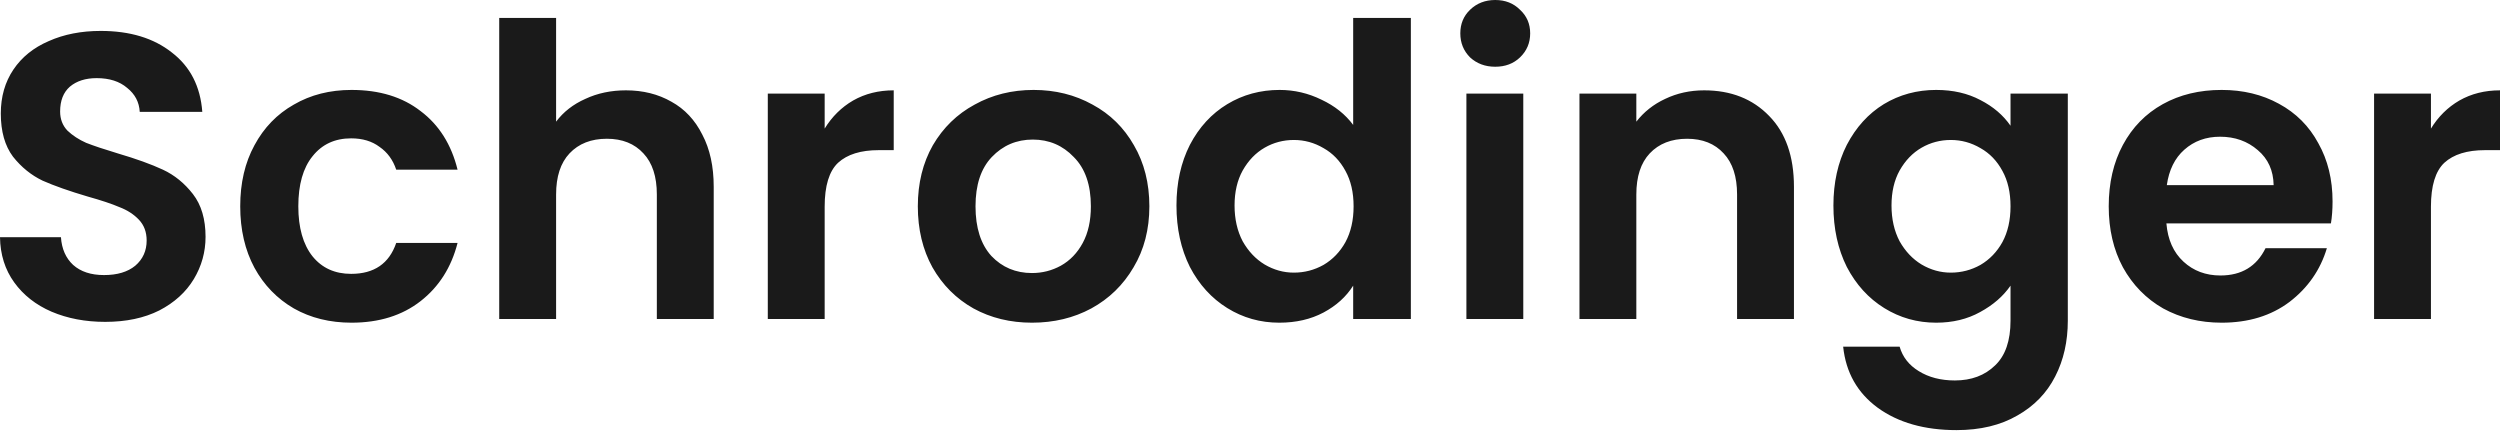
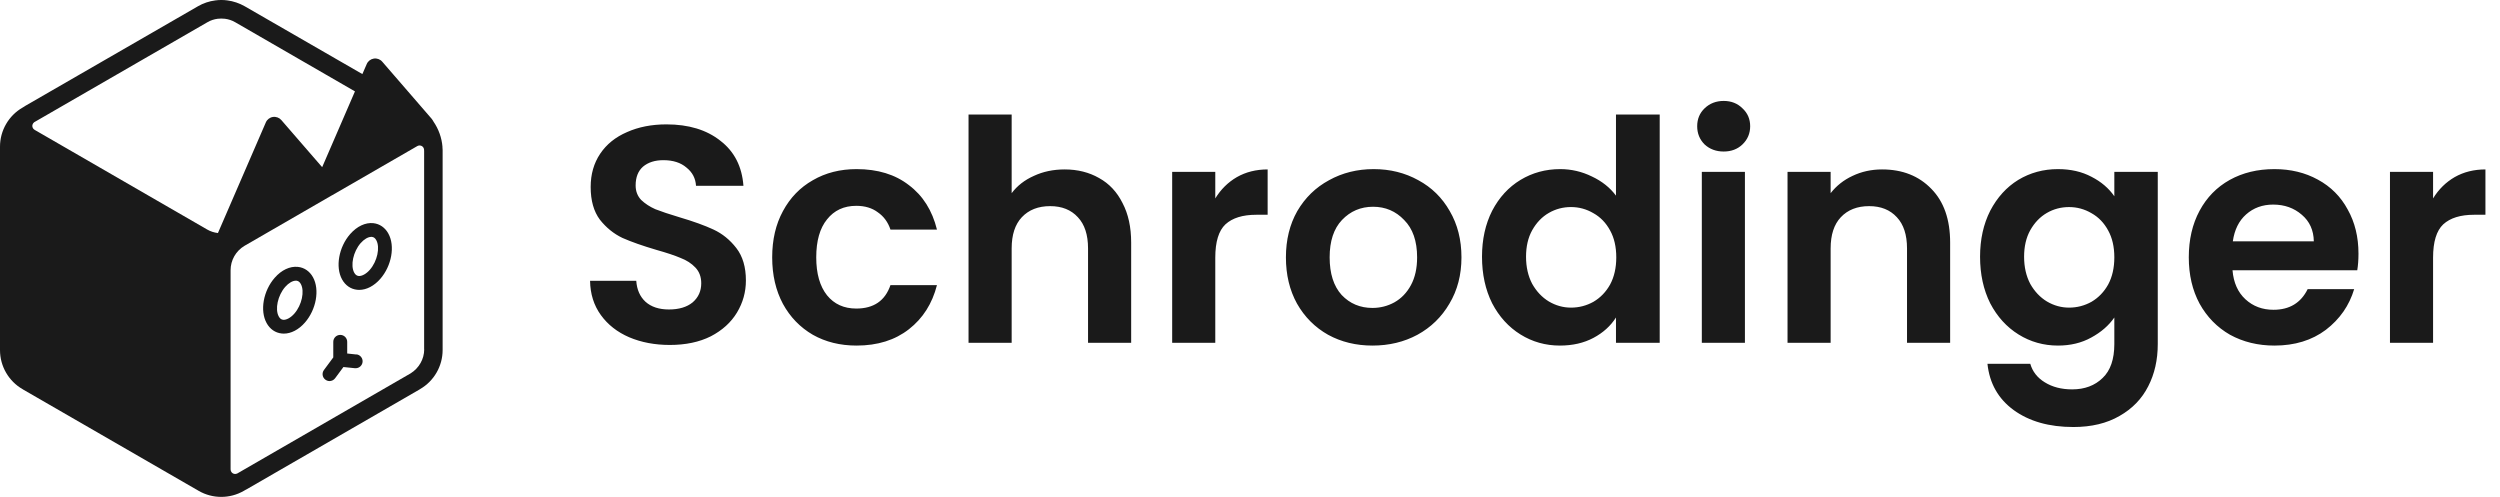
- <svg xmlns="http://www.w3.org/2000/svg" width="186" height="32" viewBox="0 0 186 32" fill="none">
-   <path fill-rule="evenodd" clip-rule="evenodd" d="M109.372 4.269C109.876 4.733 110.501 4.965 111.246 4.965C111.992 4.965 112.606 4.733 113.09 4.269C113.594 3.784 113.845 3.189 113.845 2.482C113.845 1.776 113.594 1.191 113.09 0.727C112.606 0.242 111.992 -3.05176e-05 111.246 -3.05176e-05C110.501 -3.05176e-05 109.876 0.242 109.372 0.727C108.889 1.191 108.647 1.776 108.647 2.482C108.647 3.189 108.889 3.784 109.372 4.269ZM113.332 23.735V6.963H109.1V23.735H113.332ZM147.347 7.447C146.4 6.943 145.302 6.691 144.052 6.691C142.622 6.691 141.322 7.044 140.153 7.75C139.005 8.457 138.088 9.466 137.403 10.778C136.738 12.09 136.406 13.593 136.406 15.289C136.406 17.004 136.738 18.528 137.403 19.86C138.088 21.172 139.015 22.191 140.184 22.918C141.352 23.644 142.642 24.008 144.052 24.008C145.281 24.008 146.369 23.745 147.316 23.22C148.284 22.696 149.039 22.04 149.583 21.253V23.856C149.583 25.35 149.2 26.46 148.435 27.186C147.669 27.933 146.672 28.306 145.443 28.306C144.395 28.306 143.498 28.074 142.753 27.61C142.027 27.166 141.554 26.561 141.332 25.794H137.131C137.333 27.711 138.189 29.225 139.7 30.335C141.231 31.445 143.186 32 145.563 32C147.337 32 148.848 31.637 150.097 30.91C151.346 30.204 152.283 29.235 152.908 28.004C153.532 26.793 153.845 25.41 153.845 23.856V6.963H149.583V9.355C149.039 8.568 148.294 7.932 147.347 7.447ZM148.979 12.715C149.382 13.442 149.583 14.32 149.583 15.349C149.583 16.378 149.382 17.267 148.979 18.013C148.576 18.74 148.032 19.305 147.347 19.709C146.662 20.092 145.926 20.284 145.14 20.284C144.375 20.284 143.649 20.082 142.964 19.678C142.299 19.275 141.755 18.7 141.332 17.953C140.929 17.186 140.728 16.298 140.728 15.289C140.728 14.279 140.929 13.412 141.332 12.685C141.755 11.938 142.299 11.373 142.964 10.99C143.629 10.606 144.355 10.414 145.14 10.414C145.926 10.414 146.662 10.616 147.347 11.02C148.032 11.403 148.576 11.969 148.979 12.715ZM173.542 14.986C173.542 15.591 173.501 16.136 173.421 16.621H161.18C161.281 17.832 161.704 18.78 162.45 19.466C163.195 20.153 164.112 20.496 165.2 20.496C166.772 20.496 167.89 19.82 168.555 18.467H173.119C172.635 20.082 171.708 21.414 170.338 22.464C168.968 23.493 167.286 24.008 165.291 24.008C163.679 24.008 162.228 23.654 160.939 22.948C159.669 22.221 158.672 21.202 157.946 19.89C157.241 18.578 156.889 17.065 156.889 15.349C156.889 13.613 157.241 12.09 157.946 10.778C158.652 9.466 159.639 8.457 160.908 7.75C162.178 7.044 163.639 6.691 165.291 6.691C166.883 6.691 168.303 7.034 169.552 7.72C170.822 8.406 171.799 9.385 172.484 10.657C173.189 11.908 173.542 13.351 173.542 14.986ZM169.159 13.775C169.139 12.685 168.746 11.817 167.981 11.171C167.215 10.505 166.278 10.172 165.17 10.172C164.122 10.172 163.236 10.495 162.51 11.141C161.805 11.767 161.372 12.645 161.211 13.775H169.159ZM180.862 9.567C181.406 8.679 182.111 7.982 182.978 7.478C183.864 6.973 184.872 6.721 186 6.721V11.171H184.882C183.552 11.171 182.545 11.484 181.859 12.11C181.195 12.735 180.862 13.825 180.862 15.379V23.735H176.631V6.963H180.862V9.567ZM126.79 6.721C128.785 6.721 130.397 7.357 131.626 8.628C132.855 9.88 133.47 11.636 133.47 13.896V23.735H129.238V14.471C129.238 13.139 128.906 12.12 128.241 11.413C127.576 10.687 126.669 10.324 125.521 10.324C124.352 10.324 123.425 10.687 122.74 11.413C122.075 12.12 121.743 13.139 121.743 14.471V23.735H117.512V6.963H121.743V9.052C122.307 8.325 123.022 7.76 123.889 7.357C124.775 6.933 125.743 6.721 126.79 6.721ZM87.529 15.289C87.529 13.593 87.862 12.089 88.527 10.778C89.212 9.466 90.139 8.457 91.307 7.75C92.476 7.044 93.775 6.691 95.206 6.691C96.294 6.691 97.332 6.933 98.319 7.417C99.306 7.881 100.092 8.507 100.676 9.294V1.332H104.968V23.735H100.676V21.253C100.153 22.08 99.417 22.746 98.47 23.251C97.523 23.755 96.425 24.008 95.176 24.008C93.765 24.008 92.476 23.644 91.307 22.918C90.139 22.191 89.212 21.172 88.527 19.86C87.862 18.528 87.529 17.004 87.529 15.289ZM100.707 15.349C100.707 14.32 100.505 13.442 100.102 12.715C99.699 11.968 99.155 11.403 98.47 11.02C97.785 10.616 97.05 10.414 96.264 10.414C95.478 10.414 94.753 10.606 94.088 10.989C93.423 11.373 92.879 11.938 92.456 12.685C92.053 13.412 91.851 14.279 91.851 15.289C91.851 16.298 92.053 17.186 92.456 17.953C92.879 18.699 93.423 19.275 94.088 19.678C94.773 20.082 95.498 20.284 96.264 20.284C97.05 20.284 97.785 20.092 98.47 19.709C99.155 19.305 99.699 18.74 100.102 18.013C100.505 17.266 100.707 16.378 100.707 15.349ZM72.427 22.948C73.716 23.654 75.167 24.008 76.779 24.008C78.411 24.008 79.882 23.654 81.192 22.948C82.521 22.221 83.569 21.202 84.335 19.89C85.121 18.578 85.513 17.065 85.513 15.349C85.513 13.634 85.131 12.12 84.365 10.808C83.62 9.496 82.592 8.487 81.282 7.781C79.972 7.054 78.512 6.691 76.9 6.691C75.288 6.691 73.827 7.054 72.517 7.781C71.208 8.487 70.17 9.496 69.404 10.808C68.659 12.12 68.286 13.634 68.286 15.349C68.286 17.065 68.649 18.578 69.374 19.89C70.12 21.202 71.137 22.221 72.427 22.948ZM78.925 19.769C78.26 20.133 77.545 20.314 76.779 20.314C75.57 20.314 74.562 19.89 73.757 19.043C72.971 18.175 72.578 16.944 72.578 15.349C72.578 13.755 72.981 12.534 73.787 11.686C74.613 10.818 75.63 10.384 76.839 10.384C78.048 10.384 79.066 10.818 79.892 11.686C80.738 12.534 81.161 13.755 81.161 15.349C81.161 16.419 80.96 17.327 80.557 18.074C80.154 18.821 79.61 19.386 78.925 19.769ZM61.355 9.567C61.9 8.679 62.605 7.982 63.471 7.478C64.358 6.973 65.365 6.721 66.493 6.721V11.171H65.375C64.045 11.171 63.038 11.484 62.353 12.11C61.688 12.735 61.355 13.825 61.355 15.379V23.735H57.124V6.963H61.355V9.567ZM49.957 7.569C48.97 7.003 47.841 6.721 46.572 6.721C45.464 6.721 44.456 6.933 43.55 7.357C42.643 7.76 41.918 8.325 41.374 9.052V1.332H37.142V23.735H41.374V14.471C41.374 13.139 41.706 12.12 42.371 11.413C43.056 10.687 43.983 10.323 45.151 10.323C46.3 10.323 47.207 10.687 47.872 11.413C48.537 12.12 48.869 13.139 48.869 14.471V23.735H53.1V13.896C53.1 12.382 52.818 11.09 52.254 10.021C51.71 8.931 50.944 8.113 49.957 7.569ZM17.873 15.349C17.873 13.613 18.226 12.1 18.931 10.808C19.636 9.496 20.613 8.487 21.863 7.781C23.112 7.054 24.543 6.691 26.154 6.691C28.23 6.691 29.942 7.215 31.293 8.265C32.663 9.294 33.579 10.747 34.043 12.624H29.479C29.237 11.898 28.824 11.333 28.24 10.929C27.676 10.505 26.971 10.293 26.124 10.293C24.915 10.293 23.958 10.737 23.253 11.625C22.548 12.493 22.195 13.735 22.195 15.349C22.195 16.944 22.548 18.185 23.253 19.073C23.958 19.941 24.915 20.375 26.124 20.375C27.837 20.375 28.955 19.608 29.479 18.074H34.043C33.579 19.89 32.663 21.333 31.293 22.403C29.922 23.473 28.21 24.008 26.154 24.008C24.543 24.008 23.112 23.654 21.863 22.948C20.613 22.221 19.636 21.212 18.931 19.921C18.226 18.609 17.873 17.085 17.873 15.349ZM3.838 23.19C5.027 23.695 6.357 23.947 7.828 23.947C9.379 23.947 10.719 23.665 11.848 23.099C12.976 22.514 13.832 21.737 14.417 20.768C15.001 19.799 15.293 18.75 15.293 17.62C15.293 16.308 14.981 15.248 14.356 14.441C13.732 13.634 12.986 13.028 12.12 12.624C11.253 12.221 10.135 11.817 8.765 11.414C7.757 11.111 6.972 10.848 6.407 10.626C5.863 10.384 5.4 10.081 5.017 9.718C4.654 9.335 4.473 8.86 4.473 8.295C4.473 7.488 4.715 6.872 5.198 6.448C5.702 6.025 6.367 5.813 7.193 5.813C8.14 5.813 8.896 6.055 9.46 6.539C10.044 7.003 10.357 7.599 10.397 8.325H15.051C14.91 6.428 14.155 4.955 12.784 3.905C11.434 2.836 9.671 2.301 7.495 2.301C6.045 2.301 4.755 2.553 3.627 3.058C2.498 3.542 1.622 4.249 0.997 5.177C0.373 6.105 0.06 7.195 0.06 8.447C0.06 9.779 0.363 10.848 0.967 11.656C1.592 12.443 2.327 13.038 3.173 13.442C4.04 13.825 5.158 14.219 6.528 14.623C7.536 14.905 8.322 15.168 8.886 15.41C9.47 15.632 9.954 15.944 10.336 16.348C10.719 16.752 10.911 17.267 10.911 17.892C10.911 18.659 10.629 19.285 10.064 19.769C9.5 20.233 8.724 20.465 7.737 20.465C6.77 20.465 6.004 20.213 5.44 19.709C4.896 19.204 4.594 18.518 4.534 17.65H0C0.02 18.942 0.373 20.062 1.058 21.01C1.743 21.959 2.67 22.686 3.838 23.19Z" fill="#1A1A1A" />
+ <svg xmlns="http://www.w3.org/2000/svg" width="161" height="32" viewBox="0 0 161 32" fill="none">
+   <path fill-rule="evenodd" clip-rule="evenodd" d="M109.775 9.301C110.106 9.606 110.516 9.758 111.005 9.758C111.494 9.758 111.897 9.606 112.215 9.301C112.545 8.983 112.711 8.593 112.711 8.129C112.711 7.666 112.545 7.281 112.215 6.977C111.897 6.659 111.494 6.5 111.005 6.5C110.516 6.5 110.106 6.659 109.775 6.977C109.458 7.281 109.299 7.666 109.299 8.129C109.299 8.593 109.458 8.983 109.775 9.301ZM112.373 22.076V11.069H109.597V22.076H112.373ZM151.886 16.334C151.886 16.732 151.86 17.089 151.807 17.407H143.774C143.84 18.202 144.118 18.825 144.607 19.275C145.097 19.725 145.698 19.95 146.412 19.95C147.444 19.95 148.177 19.507 148.614 18.619H151.609C151.291 19.679 150.683 20.553 149.784 21.242C148.885 21.917 147.781 22.255 146.472 22.255C145.414 22.255 144.462 22.023 143.616 21.56C142.783 21.083 142.128 20.414 141.652 19.553C141.189 18.692 140.958 17.699 140.958 16.573C140.958 15.434 141.189 14.434 141.652 13.573C142.115 12.712 142.763 12.05 143.596 11.586C144.429 11.123 145.387 10.891 146.472 10.891C147.516 10.891 148.448 11.116 149.268 11.566C150.101 12.017 150.743 12.659 151.192 13.493C151.655 14.315 151.886 15.262 151.886 16.334ZM149.01 15.54C148.997 14.825 148.739 14.255 148.237 13.831C147.734 13.394 147.12 13.175 146.392 13.175C145.705 13.175 145.123 13.387 144.647 13.811C144.184 14.222 143.9 14.798 143.794 15.54H149.01ZM156.69 12.778C157.047 12.195 157.51 11.738 158.079 11.407C158.661 11.076 159.322 10.911 160.062 10.911V13.831H159.328C158.456 13.831 157.794 14.036 157.345 14.447C156.909 14.858 156.69 15.573 156.69 16.593V22.076H153.914V11.069H156.69V12.778ZM134.696 11.387C134.074 11.056 133.354 10.891 132.534 10.891C131.595 10.891 130.742 11.123 129.975 11.586C129.221 12.05 128.62 12.712 128.17 13.573C127.734 14.434 127.516 15.421 127.516 16.533C127.516 17.659 127.734 18.659 128.17 19.533C128.62 20.394 129.228 21.063 129.995 21.54C130.762 22.017 131.608 22.255 132.534 22.255C133.34 22.255 134.054 22.083 134.676 21.738C135.31 21.394 135.806 20.964 136.163 20.447V22.156C136.163 23.136 135.912 23.864 135.41 24.341C134.907 24.831 134.253 25.076 133.446 25.076C132.758 25.076 132.17 24.924 131.681 24.619C131.205 24.328 130.894 23.93 130.749 23.427H127.992C128.124 24.685 128.686 25.679 129.678 26.407C130.683 27.136 131.965 27.5 133.525 27.5C134.689 27.5 135.681 27.262 136.501 26.785C137.32 26.321 137.935 25.685 138.345 24.878C138.755 24.083 138.96 23.175 138.96 22.156V11.07H136.163V12.639C135.806 12.123 135.317 11.705 134.696 11.387ZM135.767 14.844C136.031 15.321 136.163 15.897 136.163 16.573C136.163 17.248 136.031 17.831 135.767 18.321C135.502 18.798 135.145 19.169 134.696 19.434C134.246 19.685 133.763 19.811 133.248 19.811C132.745 19.811 132.269 19.679 131.82 19.414C131.383 19.149 131.026 18.771 130.749 18.282C130.484 17.778 130.352 17.195 130.352 16.533C130.352 15.871 130.484 15.301 130.749 14.825C131.026 14.335 131.383 13.964 131.82 13.712C132.256 13.46 132.732 13.335 133.248 13.335C133.763 13.335 134.246 13.467 134.696 13.732C135.145 13.983 135.502 14.354 135.767 14.844ZM121.206 10.911C122.515 10.911 123.572 11.328 124.379 12.162C125.186 12.983 125.589 14.136 125.589 15.619V22.076H122.812V15.997C122.812 15.123 122.594 14.454 122.158 13.99C121.721 13.513 121.126 13.275 120.373 13.275C119.606 13.275 118.997 13.513 118.548 13.99C118.111 14.454 117.893 15.123 117.893 15.997V22.076H115.117V11.07H117.893V12.44C118.264 11.964 118.733 11.593 119.302 11.328C119.883 11.05 120.518 10.911 121.206 10.911ZM95.441 16.533C95.441 15.421 95.659 14.434 96.095 13.573C96.545 12.712 97.153 12.05 97.92 11.586C98.687 11.123 99.54 10.891 100.479 10.891C101.193 10.891 101.874 11.05 102.521 11.367C103.169 11.672 103.685 12.083 104.069 12.599V7.374H106.885V22.076H104.069V20.447C103.725 20.99 103.242 21.427 102.621 21.758C101.999 22.089 101.279 22.255 100.459 22.255C99.533 22.255 98.687 22.017 97.92 21.54C97.153 21.063 96.545 20.394 96.095 19.533C95.659 18.659 95.441 17.659 95.441 16.533ZM104.088 16.573C104.088 15.897 103.956 15.321 103.692 14.844C103.427 14.354 103.07 13.983 102.621 13.732C102.171 13.467 101.688 13.334 101.173 13.334C100.657 13.334 100.181 13.46 99.745 13.712C99.308 13.963 98.951 14.334 98.674 14.825C98.409 15.301 98.277 15.871 98.277 16.533C98.277 17.195 98.409 17.778 98.674 18.281C98.951 18.771 99.308 19.149 99.745 19.414C100.194 19.679 100.67 19.811 101.173 19.811C101.688 19.811 102.171 19.685 102.621 19.434C103.07 19.169 103.427 18.798 103.692 18.321C103.956 17.831 104.088 17.248 104.088 16.573ZM85.53 21.56C86.376 22.023 87.328 22.255 88.386 22.255C89.457 22.255 90.422 22.023 91.282 21.56C92.154 21.083 92.842 20.414 93.344 19.553C93.86 18.692 94.118 17.699 94.118 16.573C94.118 15.447 93.867 14.454 93.364 13.593C92.875 12.732 92.201 12.07 91.341 11.606C90.482 11.129 89.523 10.891 88.465 10.891C87.407 10.891 86.449 11.129 85.589 11.606C84.73 12.07 84.049 12.732 83.546 13.593C83.057 14.454 82.813 15.447 82.813 16.573C82.813 17.699 83.051 18.692 83.527 19.553C84.016 20.414 84.684 21.083 85.53 21.56ZM89.794 19.474C89.358 19.712 88.888 19.831 88.386 19.831C87.593 19.831 86.931 19.553 86.403 18.997C85.887 18.427 85.629 17.619 85.629 16.573C85.629 15.527 85.894 14.725 86.422 14.169C86.965 13.599 87.632 13.315 88.426 13.315C89.219 13.315 89.887 13.599 90.429 14.169C90.984 14.725 91.262 15.527 91.262 16.573C91.262 17.275 91.13 17.871 90.865 18.361C90.601 18.851 90.244 19.222 89.794 19.474ZM78.264 12.778C78.621 12.195 79.084 11.738 79.653 11.407C80.234 11.076 80.896 10.911 81.636 10.911V13.831H80.902C80.03 13.831 79.368 14.036 78.919 14.447C78.483 14.858 78.264 15.573 78.264 16.593V22.076H75.488V11.07H78.264V12.778ZM70.784 11.467C70.136 11.096 69.395 10.911 68.562 10.911C67.835 10.911 67.174 11.05 66.579 11.328C65.984 11.593 65.508 11.963 65.151 12.44V7.374H62.374V22.076H65.151V15.997C65.151 15.123 65.369 14.454 65.805 13.99C66.255 13.513 66.863 13.275 67.63 13.275C68.384 13.275 68.979 13.513 69.415 13.99C69.852 14.454 70.07 15.123 70.07 15.997V22.076H72.847V15.619C72.847 14.626 72.661 13.778 72.291 13.076C71.934 12.361 71.432 11.825 70.784 11.467ZM49.729 16.573C49.729 15.434 49.961 14.44 50.423 13.593C50.886 12.732 51.528 12.07 52.347 11.606C53.167 11.129 54.106 10.891 55.164 10.891C56.526 10.891 57.65 11.235 58.535 11.924C59.435 12.599 60.036 13.553 60.34 14.785H57.346C57.187 14.308 56.916 13.937 56.532 13.672C56.162 13.394 55.699 13.255 55.144 13.255C54.35 13.255 53.722 13.546 53.26 14.129C52.797 14.699 52.566 15.513 52.566 16.573C52.566 17.619 52.797 18.434 53.26 19.017C53.722 19.586 54.35 19.871 55.144 19.871C56.268 19.871 57.002 19.368 57.346 18.361H60.34C60.036 19.553 59.435 20.5 58.535 21.202C57.636 21.904 56.513 22.255 55.164 22.255C54.106 22.255 53.167 22.023 52.347 21.56C51.528 21.083 50.886 20.421 50.423 19.573C49.961 18.712 49.729 17.712 49.729 16.573ZM40.519 21.719C41.299 22.05 42.172 22.215 43.137 22.215C44.155 22.215 45.034 22.03 45.775 21.659C46.515 21.275 47.077 20.765 47.461 20.129C47.844 19.493 48.036 18.805 48.036 18.063C48.036 17.202 47.831 16.507 47.421 15.977C47.011 15.447 46.522 15.05 45.953 14.785C45.385 14.52 44.651 14.255 43.752 13.99C43.09 13.791 42.575 13.619 42.205 13.473C41.848 13.315 41.543 13.116 41.292 12.877C41.054 12.626 40.935 12.315 40.935 11.944C40.935 11.414 41.094 11.01 41.411 10.732C41.742 10.454 42.178 10.315 42.72 10.315C43.342 10.315 43.838 10.473 44.208 10.791C44.591 11.096 44.796 11.487 44.823 11.964H47.877C47.785 10.719 47.289 9.752 46.39 9.063C45.504 8.361 44.347 8.01 42.919 8.01C41.967 8.01 41.12 8.176 40.38 8.507C39.639 8.825 39.064 9.288 38.654 9.897C38.244 10.507 38.039 11.222 38.039 12.043C38.039 12.917 38.238 13.619 38.634 14.149C39.044 14.666 39.527 15.056 40.082 15.321C40.651 15.573 41.385 15.831 42.284 16.096C42.945 16.282 43.461 16.454 43.831 16.613C44.214 16.758 44.532 16.964 44.783 17.229C45.034 17.493 45.16 17.831 45.16 18.242C45.16 18.745 44.975 19.156 44.605 19.474C44.234 19.778 43.725 19.93 43.077 19.93C42.443 19.93 41.94 19.765 41.57 19.434C41.213 19.103 41.014 18.652 40.975 18.083H38C38.013 18.93 38.244 19.666 38.694 20.288C39.144 20.911 39.752 21.387 40.519 21.719Z" fill="#1A1A1A" />
+   <path d="M28.496 9.46C28.449 8.872 28.245 8.308 27.916 7.83C27.882 7.766 27.843 7.702 27.797 7.647L24.617 3.973C24.485 3.819 24.28 3.742 24.076 3.772C23.875 3.802 23.7 3.934 23.619 4.122L23.337 4.771L15.763 0.405C15.413 0.205 15.029 0.077 14.641 0.026C14.385 -0.009 14.124 -0.009 13.868 0.026C13.476 0.077 13.096 0.201 12.746 0.405L1.634 6.815C1.609 6.832 1.583 6.849 1.557 6.866L1.451 6.93C0.554 7.446 -0 8.411 -0 9.443V22.548C-0 23.581 0.554 24.545 1.451 25.061L1.468 25.07C1.468 25.07 1.493 25.087 1.506 25.096L12.618 31.509C12.618 31.509 12.648 31.522 12.661 31.531L12.797 31.612C13.245 31.872 13.749 32 14.248 32C14.747 32 15.251 31.872 15.699 31.612L15.835 31.535C15.835 31.535 15.87 31.518 15.887 31.509L26.994 25.096C26.994 25.096 27.024 25.074 27.041 25.066L27.054 25.057C27.95 24.541 28.505 23.576 28.505 22.544V22.493C28.505 22.493 28.505 22.484 28.505 22.48V9.652C28.505 9.584 28.501 9.52 28.492 9.452L28.496 9.46ZM2.206 7.869L13.361 1.43C13.565 1.31 13.791 1.238 14.022 1.208C14.099 1.199 14.175 1.195 14.252 1.195C14.325 1.195 14.397 1.199 14.47 1.208C14.47 1.208 14.479 1.208 14.483 1.208C14.713 1.238 14.939 1.31 15.144 1.43L22.859 5.885L20.747 10.766L18.118 7.732C17.986 7.579 17.781 7.502 17.576 7.532C17.376 7.562 17.201 7.694 17.12 7.882L14.035 15.008C13.791 14.978 13.553 14.905 13.335 14.777L2.232 8.364C2.099 8.287 2.082 8.159 2.082 8.108C2.082 8.061 2.099 7.95 2.202 7.873L2.206 7.869ZM27.319 22.497C27.319 23.124 26.982 23.709 26.448 24.042L15.277 30.494C15.153 30.553 15.042 30.511 14.999 30.485C14.956 30.459 14.85 30.383 14.85 30.229V17.402C14.85 16.757 15.191 16.16 15.746 15.831L21.383 12.575C21.383 12.575 21.383 12.575 21.387 12.575L26.879 9.405C26.93 9.379 26.977 9.367 27.02 9.367C27.088 9.367 27.144 9.392 27.169 9.409C27.208 9.431 27.28 9.49 27.306 9.601C27.306 9.644 27.314 9.687 27.314 9.729V22.505L27.319 22.497Z" fill="#1A1A1A" />
+   <path d="M22.957 22.83L22.36 22.766V22.015C22.36 21.767 22.159 21.567 21.912 21.567C21.664 21.567 21.463 21.767 21.463 22.015V23.017L20.862 23.828C20.717 24.024 20.755 24.306 20.956 24.451C21.037 24.511 21.131 24.541 21.22 24.541C21.357 24.541 21.493 24.477 21.579 24.362L22.116 23.636L22.859 23.713C22.859 23.713 22.889 23.713 22.906 23.713C23.132 23.713 23.324 23.542 23.35 23.312C23.375 23.069 23.196 22.847 22.953 22.821L22.957 22.83Z" fill="#1A1A1A" />
+   <path d="M19.185 17.188C18.673 17.133 18.127 17.389 17.692 17.888C16.957 18.725 16.727 20.009 17.171 20.807C17.384 21.195 17.73 21.434 18.14 21.477C18.186 21.481 18.233 21.485 18.276 21.485C18.745 21.485 19.232 21.234 19.633 20.777C20.367 19.941 20.598 18.656 20.158 17.858C19.945 17.47 19.599 17.231 19.189 17.188H19.185ZM18.959 20.193C18.724 20.461 18.442 20.615 18.233 20.594C18.114 20.581 18.024 20.513 17.952 20.38C17.696 19.915 17.888 19.023 18.366 18.477C18.588 18.225 18.844 18.076 19.049 18.076C19.061 18.076 19.078 18.076 19.091 18.076C19.211 18.089 19.3 18.157 19.373 18.289C19.629 18.755 19.437 19.646 18.959 20.193Z" fill="#1A1A1A" />
+   <path d="M24.046 14.372C23.534 14.317 22.992 14.573 22.552 15.072C21.818 15.908 21.588 17.193 22.027 17.991C22.241 18.379 22.586 18.618 22.996 18.661C23.043 18.665 23.09 18.669 23.132 18.669C23.602 18.669 24.088 18.417 24.489 17.961C25.223 17.124 25.454 15.84 25.01 15.042C24.797 14.654 24.451 14.415 24.041 14.372H24.046ZM23.82 17.372C23.585 17.641 23.303 17.794 23.094 17.773C22.974 17.76 22.885 17.692 22.812 17.56C22.556 17.095 22.748 16.203 23.226 15.656C23.448 15.405 23.704 15.255 23.909 15.255C23.922 15.255 23.939 15.255 23.952 15.255C24.071 15.268 24.161 15.336 24.233 15.469C24.489 15.934 24.297 16.826 23.82 17.372Z" fill="#1A1A1A" />
</svg>
